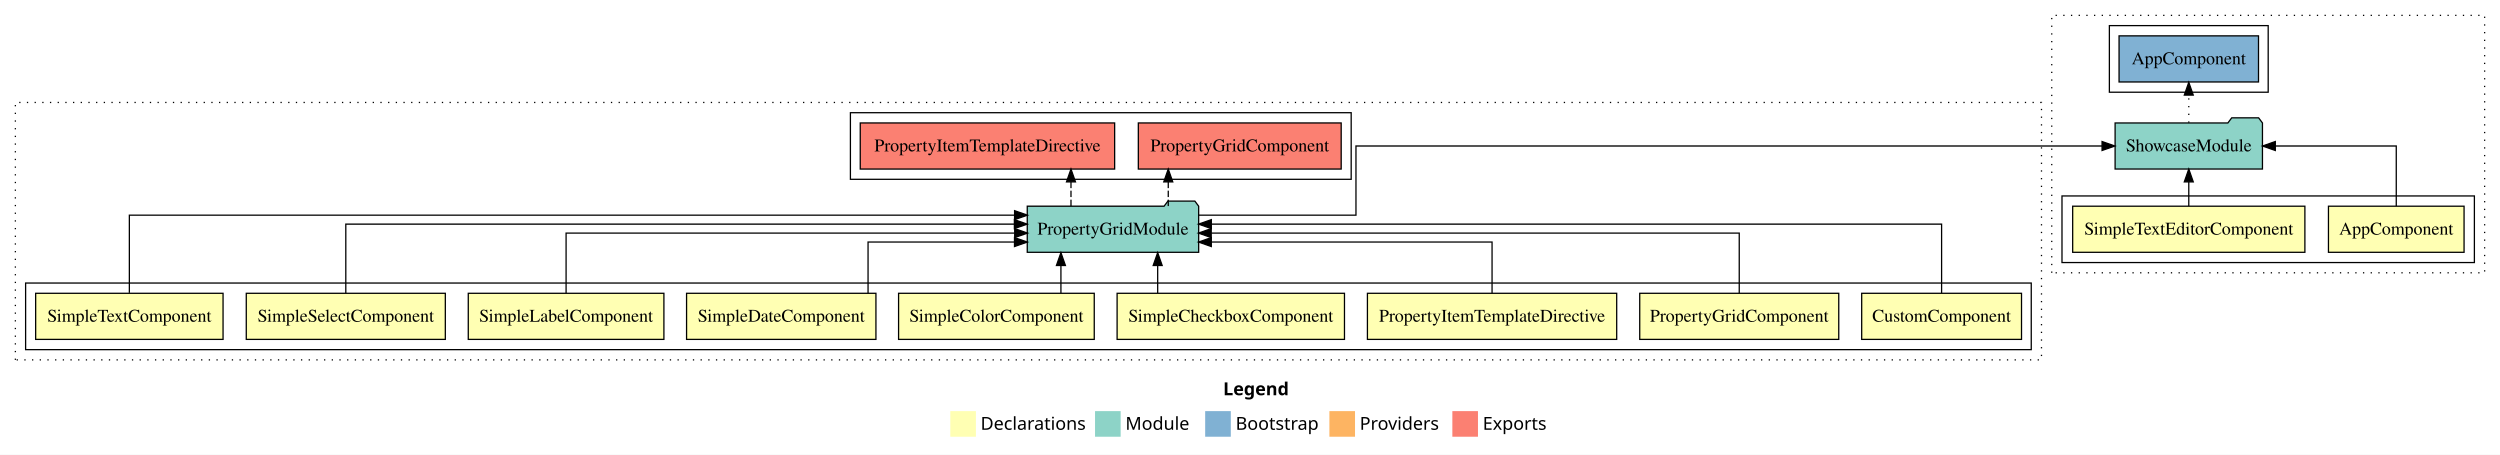
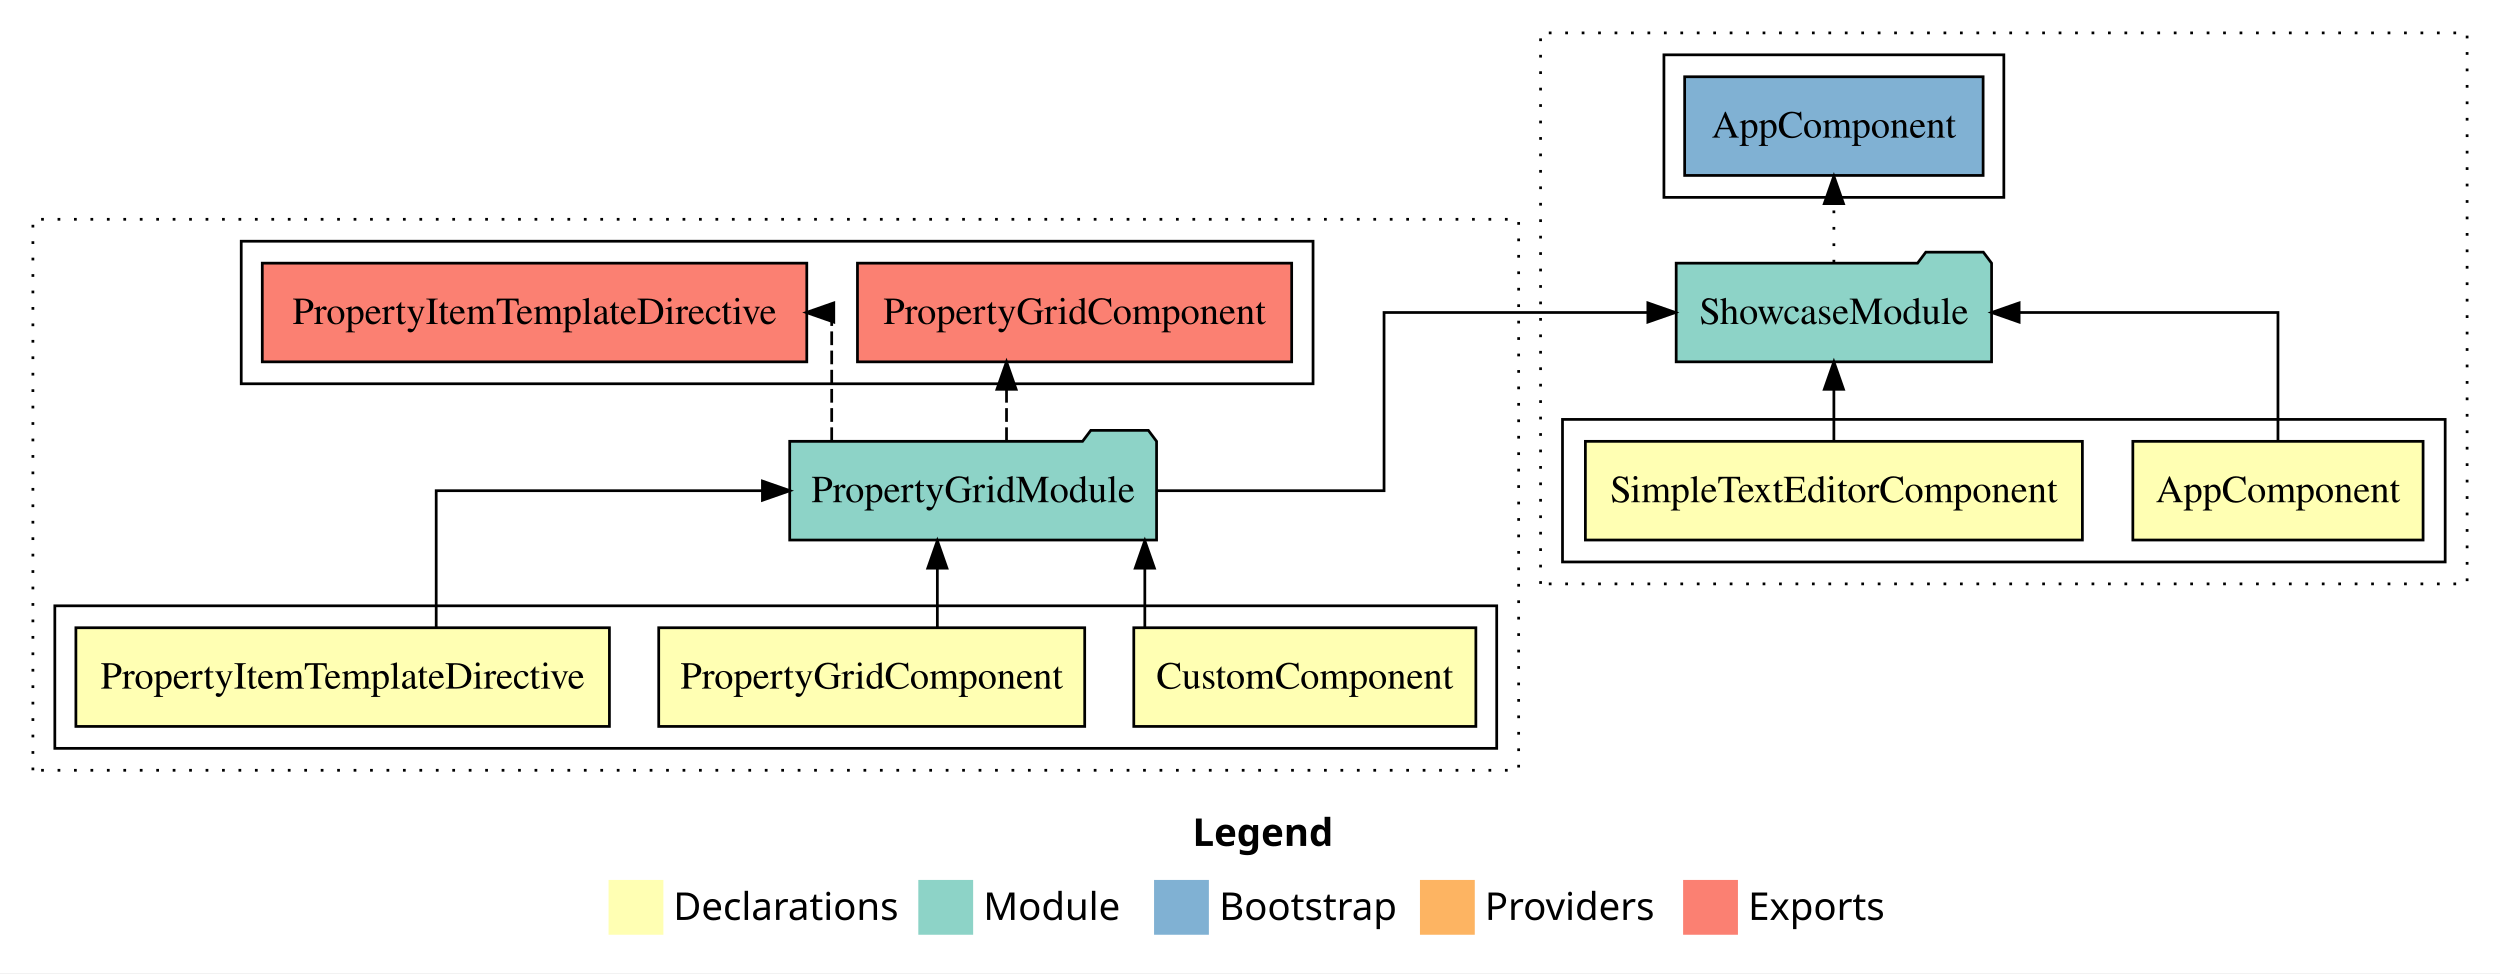
- <svg xmlns="http://www.w3.org/2000/svg" width="1952pt" height="355pt" viewBox="0.00 0.00 1952.00 355.00">
+ <svg xmlns="http://www.w3.org/2000/svg" width="912pt" height="355pt" viewBox="0.00 0.00 912.00 355.00">
  <g id="graph0" class="graph" transform="scale(1 1) rotate(0) translate(4 351)">
-     <polygon fill="#ffffff" stroke="transparent" points="-4,4 -4,-351 1948,-351 1948,4 -4,4" />
-     <text text-anchor="start" x="951.009" y="-42.4" font-family="sans-serif" font-weight="bold" font-size="14.00" fill="#000000">Legend</text>
-     <polygon fill="#ffffb3" stroke="transparent" points="738,-10 738,-30 758,-30 758,-10 738,-10" />
-     <text text-anchor="start" x="761.629" y="-15.4" font-family="sans-serif" font-size="14.00" fill="#000000">  Declarations</text>
-     <polygon fill="#8dd3c7" stroke="transparent" points="851,-10 851,-30 871,-30 871,-10 851,-10" />
-     <text text-anchor="start" x="874.725" y="-15.4" font-family="sans-serif" font-size="14.00" fill="#000000">  Module</text>
-     <polygon fill="#80b1d3" stroke="transparent" points="937,-10 937,-30 957,-30 957,-10 937,-10" />
-     <text text-anchor="start" x="960.781" y="-15.4" font-family="sans-serif" font-size="14.00" fill="#000000">  Bootstrap</text>
-     <polygon fill="#fdb462" stroke="transparent" points="1034,-10 1034,-30 1054,-30 1054,-10 1034,-10" />
-     <text text-anchor="start" x="1057.673" y="-15.4" font-family="sans-serif" font-size="14.00" fill="#000000">  Providers</text>
-     <polygon fill="#fb8072" stroke="transparent" points="1130,-10 1130,-30 1150,-30 1150,-10 1130,-10" />
-     <text text-anchor="start" x="1153.726" y="-15.4" font-family="sans-serif" font-size="14.00" fill="#000000">  Exports</text>
+     <polygon fill="#ffffff" stroke="transparent" points="-4,4 -4,-351 908,-351 908,4 -4,4" />
+     <text text-anchor="start" x="431.009" y="-42.4" font-family="sans-serif" font-weight="bold" font-size="14.00" fill="#000000">Legend</text>
+     <polygon fill="#ffffb3" stroke="transparent" points="218,-10 218,-30 238,-30 238,-10 218,-10" />
+     <text text-anchor="start" x="241.629" y="-15.4" font-family="sans-serif" font-size="14.00" fill="#000000">  Declarations</text>
+     <polygon fill="#8dd3c7" stroke="transparent" points="331,-10 331,-30 351,-30 351,-10 331,-10" />
+     <text text-anchor="start" x="354.725" y="-15.4" font-family="sans-serif" font-size="14.00" fill="#000000">  Module</text>
+     <polygon fill="#80b1d3" stroke="transparent" points="417,-10 417,-30 437,-30 437,-10 417,-10" />
+     <text text-anchor="start" x="440.781" y="-15.4" font-family="sans-serif" font-size="14.00" fill="#000000">  Bootstrap</text>
+     <polygon fill="#fdb462" stroke="transparent" points="514,-10 514,-30 534,-30 534,-10 514,-10" />
+     <text text-anchor="start" x="537.673" y="-15.4" font-family="sans-serif" font-size="14.00" fill="#000000">  Providers</text>
+     <polygon fill="#fb8072" stroke="transparent" points="610,-10 610,-30 630,-30 630,-10 610,-10" />
+     <text text-anchor="start" x="633.726" y="-15.4" font-family="sans-serif" font-size="14.00" fill="#000000">  Exports</text>
    <g id="clust1" class="cluster">
-       <polygon fill="none" stroke="#000000" stroke-dasharray="1,5" points="8,-70 8,-271 1590,-271 1590,-70 8,-70" />
+       <polygon fill="none" stroke="#000000" stroke-dasharray="1,5" points="8,-70 8,-271 550,-271 550,-70 8,-70" />
    </g>
    <g id="clust2" class="cluster">
-       <polygon fill="none" stroke="#000000" points="16,-78 16,-130 1582,-130 1582,-78 16,-78" />
+       <polygon fill="none" stroke="#000000" points="16,-78 16,-130 542,-130 542,-78 16,-78" />
    </g>
-     <g id="clust13" class="cluster">
-       <polygon fill="none" stroke="#000000" points="660,-211 660,-263 1051,-263 1051,-211 660,-211" />
+     <g id="clust7" class="cluster">
+       <polygon fill="none" stroke="#000000" points="84,-211 84,-263 475,-263 475,-211 84,-211" />
+     </g>
+     <g id="clust10" class="cluster">
+       <polygon fill="none" stroke="#000000" stroke-dasharray="1,5" points="558,-138 558,-339 896,-339 896,-138 558,-138" />
+     </g>
+     <g id="clust11" class="cluster">
+       <polygon fill="none" stroke="#000000" points="566,-146 566,-198 888,-198 888,-146 566,-146" />
    </g>
    <g id="clust16" class="cluster">
-       <polygon fill="none" stroke="#000000" stroke-dasharray="1,5" points="1598,-138 1598,-339 1936,-339 1936,-138 1598,-138" />
-     </g>
-     <g id="clust17" class="cluster">
-       <polygon fill="none" stroke="#000000" points="1606,-146 1606,-198 1928,-198 1928,-146 1606,-146" />
-     </g>
-     <g id="clust22" class="cluster">
-       <polygon fill="none" stroke="#000000" points="1643,-279 1643,-331 1767,-331 1767,-279 1643,-279" />
+       <polygon fill="none" stroke="#000000" points="603,-279 603,-331 727,-331 727,-279 603,-279" />
    </g>
    <g id="node1" class="node">
-       <polygon fill="#ffffb3" stroke="#000000" points="1574.395,-122 1449.605,-122 1449.605,-86 1574.395,-86 1574.395,-122" />
-       <text text-anchor="middle" x="1512" y="-99.8" font-family="Times,serif" font-size="14.00" fill="#000000">CustomComponent</text>
+       <polygon fill="#ffffb3" stroke="#000000" points="534.395,-122 409.605,-122 409.605,-86 534.395,-86 534.395,-122" />
+       <text text-anchor="middle" x="472" y="-99.8" font-family="Times,serif" font-size="14.00" fill="#000000">CustomComponent</text>
+     </g>
+     <g id="node4" class="node">
+       <polygon fill="#8dd3c7" stroke="#000000" points="417.917,-190 414.917,-194 393.917,-194 390.917,-190 284.083,-190 284.083,-154 417.917,-154 417.917,-190" />
+       <text text-anchor="middle" x="351" y="-167.8" font-family="Times,serif" font-size="14.00" fill="#000000">PropertyGridModule</text>
+     </g>
+     <g id="edge1" class="edge">
+       <path fill="none" stroke="#000000" d="M413.63,-122.223C413.63,-122.223 413.63,-143.727 413.63,-143.727" />
+       <polygon fill="#000000" stroke="#000000" points="410.13,-143.727 413.63,-153.727 417.13,-143.727 410.13,-143.727" />
+     </g>
+     <g id="node2" class="node">
+       <polygon fill="#ffffb3" stroke="#000000" points="391.699,-122 236.301,-122 236.301,-86 391.699,-86 391.699,-122" />
+       <text text-anchor="middle" x="314" y="-99.8" font-family="Times,serif" font-size="14.00" fill="#000000">PropertyGridComponent</text>
+     </g>
+     <g id="edge2" class="edge">
+       <path fill="none" stroke="#000000" d="M337.946,-122.223C337.946,-122.223 337.946,-143.727 337.946,-143.727" />
+       <polygon fill="#000000" stroke="#000000" points="334.446,-143.727 337.946,-153.727 341.446,-143.727 334.446,-143.727" />
+     </g>
+     <g id="node3" class="node">
+       <polygon fill="#ffffb3" stroke="#000000" points="218.316,-122 23.683,-122 23.683,-86 218.316,-86 218.316,-122" />
+       <text text-anchor="middle" x="121" y="-99.8" font-family="Times,serif" font-size="14.00" fill="#000000">PropertyItemTemplateDirective</text>
+     </g>
+     <g id="edge3" class="edge">
+       <path fill="none" stroke="#000000" d="M155.125,-122.223C155.125,-142.365 155.125,-172 155.125,-172 155.125,-172 274.139,-172 274.139,-172" />
+       <polygon fill="#000000" stroke="#000000" points="274.139,-175.5 284.139,-172 274.139,-168.5 274.139,-175.5" />
+     </g>
+     <g id="node5" class="node">
+       <polygon fill="#fb8072" stroke="#000000" points="467.2,-255 308.8,-255 308.8,-219 467.2,-219 467.2,-255" />
+       <text text-anchor="middle" x="388" y="-232.8" font-family="Times,serif" font-size="14.00" fill="#000000">PropertyGridComponent </text>
+     </g>
+     <g id="edge4" class="edge">
+       <path fill="none" stroke="#000000" stroke-dasharray="5,2" d="M363.179,-190.106C363.179,-190.106 363.179,-208.991 363.179,-208.991" />
+       <polygon fill="#000000" stroke="#000000" points="359.679,-208.991 363.179,-218.991 366.679,-208.991 359.679,-208.991" />
+     </g>
+     <g id="node6" class="node">
+       <polygon fill="#fb8072" stroke="#000000" points="290.317,-255 91.683,-255 91.683,-219 290.317,-219 290.317,-255" />
+       <text text-anchor="middle" x="191" y="-232.8" font-family="Times,serif" font-size="14.00" fill="#000000">PropertyItemTemplateDirective </text>
+     </g>
+     <g id="edge5" class="edge">
+       <path fill="none" stroke="#000000" stroke-dasharray="5,2" d="M299.404,-190.106C299.404,-209.339 299.404,-237 299.404,-237 299.404,-237 298.48,-237 298.48,-237" />
+       <polygon fill="#000000" stroke="#000000" points="300.162,-233.5 290.162,-237 300.162,-240.5 300.162,-233.5" />
+     </g>
+     <g id="node9" class="node">
+       <polygon fill="#8dd3c7" stroke="#000000" points="722.528,-255 719.528,-259 698.528,-259 695.528,-255 607.472,-255 607.472,-219 722.528,-219 722.528,-255" />
+       <text text-anchor="middle" x="665" y="-232.8" font-family="Times,serif" font-size="14.00" fill="#000000">ShowcaseModule</text>
+     </g>
+     <g id="edge8" class="edge">
+       <path fill="none" stroke="#000000" d="M418.058,-172C457.969,-172 500.899,-172 500.899,-172 500.899,-172 500.899,-237 500.899,-237 500.899,-237 597.144,-237 597.144,-237" />
+       <polygon fill="#000000" stroke="#000000" points="597.144,-240.5 607.144,-237 597.144,-233.5 597.144,-240.5" />
+     </g>
+     <g id="node7" class="node">
+       <polygon fill="#ffffb3" stroke="#000000" points="879.94,-190 774.06,-190 774.06,-154 879.94,-154 879.94,-190" />
+       <text text-anchor="middle" x="827" y="-167.8" font-family="Times,serif" font-size="14.00" fill="#000000">AppComponent</text>
+     </g>
+     <g id="edge6" class="edge">
+       <path fill="none" stroke="#000000" d="M827,-190.106C827,-209.339 827,-237 827,-237 827,-237 732.571,-237 732.571,-237" />
+       <polygon fill="#000000" stroke="#000000" points="732.571,-233.5 722.571,-237 732.571,-240.5 732.571,-233.5" />
+     </g>
+     <g id="node8" class="node">
+       <polygon fill="#ffffb3" stroke="#000000" points="755.654,-190 574.346,-190 574.346,-154 755.654,-154 755.654,-190" />
+       <text text-anchor="middle" x="665" y="-167.8" font-family="Times,serif" font-size="14.00" fill="#000000">SimpleTextEditorComponent</text>
+     </g>
+     <g id="edge7" class="edge">
+       <path fill="none" stroke="#000000" d="M665,-190.106C665,-190.106 665,-208.991 665,-208.991" />
+       <polygon fill="#000000" stroke="#000000" points="661.5,-208.991 665,-218.991 668.5,-208.991 661.5,-208.991" />
    </g>
    <g id="node10" class="node">
-       <polygon fill="#8dd3c7" stroke="#000000" points="931.917,-190 928.917,-194 907.917,-194 904.917,-190 798.083,-190 798.083,-154 931.917,-154 931.917,-190" />
-       <text text-anchor="middle" x="865" y="-167.8" font-family="Times,serif" font-size="14.00" fill="#000000">PropertyGridModule</text>
-     </g>
-     <g id="edge1" class="edge">
-       <path fill="none" stroke="#000000" d="M1512,-122.169C1512,-143.498 1512,-176 1512,-176 1512,-176 941.803,-176 941.803,-176" />
-       <polygon fill="#000000" stroke="#000000" points="941.803,-172.5 931.803,-176 941.803,-179.5 941.803,-172.5" />
-     </g>
-     <g id="node2" class="node">
-       <polygon fill="#ffffb3" stroke="#000000" points="1431.699,-122 1276.301,-122 1276.301,-86 1431.699,-86 1431.699,-122" />
-       <text text-anchor="middle" x="1354" y="-99.8" font-family="Times,serif" font-size="14.00" fill="#000000">PropertyGridComponent</text>
-     </g>
-     <g id="edge2" class="edge">
-       <path fill="none" stroke="#000000" d="M1354,-122.106C1354,-141.339 1354,-169 1354,-169 1354,-169 941.713,-169 941.713,-169" />
-       <polygon fill="#000000" stroke="#000000" points="941.713,-165.5 931.713,-169 941.713,-172.5 941.713,-165.5" />
-     </g>
-     <g id="node3" class="node">
-       <polygon fill="#ffffb3" stroke="#000000" points="1258.316,-122 1063.684,-122 1063.684,-86 1258.316,-86 1258.316,-122" />
-       <text text-anchor="middle" x="1161" y="-99.8" font-family="Times,serif" font-size="14.00" fill="#000000">PropertyItemTemplateDirective</text>
-     </g>
-     <g id="edge3" class="edge">
-       <path fill="none" stroke="#000000" d="M1161,-122.034C1161,-139.06 1161,-162 1161,-162 1161,-162 941.797,-162 941.797,-162" />
-       <polygon fill="#000000" stroke="#000000" points="941.797,-158.5 931.797,-162 941.797,-165.5 941.797,-158.5" />
-     </g>
-     <g id="node4" class="node">
-       <polygon fill="#ffffb3" stroke="#000000" points="1045.767,-122 868.233,-122 868.233,-86 1045.767,-86 1045.767,-122" />
-       <text text-anchor="middle" x="957" y="-99.8" font-family="Times,serif" font-size="14.00" fill="#000000">SimpleCheckboxComponent</text>
-     </g>
-     <g id="edge4" class="edge">
-       <path fill="none" stroke="#000000" d="M899.912,-122.223C899.912,-122.223 899.912,-143.727 899.912,-143.727" />
-       <polygon fill="#000000" stroke="#000000" points="896.412,-143.727 899.912,-153.727 903.412,-143.727 896.412,-143.727" />
-     </g>
-     <g id="node5" class="node">
-       <polygon fill="#ffffb3" stroke="#000000" points="850.389,-122 697.611,-122 697.611,-86 850.389,-86 850.389,-122" />
-       <text text-anchor="middle" x="774" y="-99.8" font-family="Times,serif" font-size="14.00" fill="#000000">SimpleColorComponent</text>
-     </g>
-     <g id="edge5" class="edge">
-       <path fill="none" stroke="#000000" d="M824.368,-122.223C824.368,-122.223 824.368,-143.727 824.368,-143.727" />
-       <polygon fill="#000000" stroke="#000000" points="820.868,-143.727 824.368,-153.727 827.868,-143.727 820.868,-143.727" />
-     </g>
-     <g id="node6" class="node">
-       <polygon fill="#ffffb3" stroke="#000000" points="679.928,-122 532.072,-122 532.072,-86 679.928,-86 679.928,-122" />
-       <text text-anchor="middle" x="606" y="-99.8" font-family="Times,serif" font-size="14.00" fill="#000000">SimpleDateComponent</text>
-     </g>
-     <g id="edge6" class="edge">
-       <path fill="none" stroke="#000000" d="M673.778,-122.034C673.778,-139.06 673.778,-162 673.778,-162 673.778,-162 788.12,-162 788.12,-162" />
-       <polygon fill="#000000" stroke="#000000" points="788.12,-165.5 798.12,-162 788.12,-158.5 788.12,-165.5" />
-     </g>
-     <g id="node7" class="node">
-       <polygon fill="#ffffb3" stroke="#000000" points="514.374,-122 361.626,-122 361.626,-86 514.374,-86 514.374,-122" />
-       <text text-anchor="middle" x="438" y="-99.8" font-family="Times,serif" font-size="14.00" fill="#000000">SimpleLabelComponent</text>
-     </g>
-     <g id="edge7" class="edge">
-       <path fill="none" stroke="#000000" d="M438,-122.106C438,-141.339 438,-169 438,-169 438,-169 788.281,-169 788.281,-169" />
-       <polygon fill="#000000" stroke="#000000" points="788.281,-172.5 798.281,-169 788.281,-165.5 788.281,-172.5" />
-     </g>
-     <g id="node8" class="node">
-       <polygon fill="#ffffb3" stroke="#000000" points="343.709,-122 188.291,-122 188.291,-86 343.709,-86 343.709,-122" />
-       <text text-anchor="middle" x="266" y="-99.8" font-family="Times,serif" font-size="14.00" fill="#000000">SimpleSelectComponent</text>
-     </g>
-     <g id="edge8" class="edge">
-       <path fill="none" stroke="#000000" d="M266,-122.169C266,-143.498 266,-176 266,-176 266,-176 788.031,-176 788.031,-176" />
-       <polygon fill="#000000" stroke="#000000" points="788.031,-179.5 798.031,-176 788.031,-172.5 788.031,-179.5" />
-     </g>
-     <g id="node9" class="node">
-       <polygon fill="#ffffb3" stroke="#000000" points="170.16,-122 23.84,-122 23.84,-86 170.16,-86 170.16,-122" />
-       <text text-anchor="middle" x="97" y="-99.8" font-family="Times,serif" font-size="14.00" fill="#000000">SimpleTextComponent</text>
+       <polygon fill="#80b1d3" stroke="#000000" points="719.439,-323 610.561,-323 610.561,-287 719.439,-287 719.439,-323" />
+       <text text-anchor="middle" x="665" y="-300.8" font-family="Times,serif" font-size="14.00" fill="#000000">AppComponent </text>
    </g>
    <g id="edge9" class="edge">
-       <path fill="none" stroke="#000000" d="M97,-122.323C97,-145.66 97,-183 97,-183 97,-183 788.188,-183 788.188,-183" />
-       <polygon fill="#000000" stroke="#000000" points="788.189,-186.5 798.188,-183 788.188,-179.5 788.189,-186.5" />
-     </g>
-     <g id="node11" class="node">
-       <polygon fill="#fb8072" stroke="#000000" points="1043.199,-255 884.801,-255 884.801,-219 1043.199,-219 1043.199,-255" />
-       <text text-anchor="middle" x="964" y="-232.8" font-family="Times,serif" font-size="14.00" fill="#000000">PropertyGridComponent </text>
-     </g>
-     <g id="edge10" class="edge">
-       <path fill="none" stroke="#000000" stroke-dasharray="5,2" d="M908.179,-190.106C908.179,-190.106 908.179,-208.991 908.179,-208.991" />
-       <polygon fill="#000000" stroke="#000000" points="904.679,-208.991 908.179,-218.991 911.679,-208.991 904.679,-208.991" />
-     </g>
-     <g id="node12" class="node">
-       <polygon fill="#fb8072" stroke="#000000" points="866.317,-255 667.683,-255 667.683,-219 866.317,-219 866.317,-255" />
-       <text text-anchor="middle" x="767" y="-232.8" font-family="Times,serif" font-size="14.00" fill="#000000">PropertyItemTemplateDirective </text>
-     </g>
-     <g id="edge11" class="edge">
-       <path fill="none" stroke="#000000" stroke-dasharray="5,2" d="M832.225,-190.106C832.225,-190.106 832.225,-208.991 832.225,-208.991" />
-       <polygon fill="#000000" stroke="#000000" points="828.725,-208.991 832.225,-218.991 835.725,-208.991 828.725,-208.991" />
-     </g>
-     <g id="node15" class="node">
-       <polygon fill="#8dd3c7" stroke="#000000" points="1762.528,-255 1759.528,-259 1738.528,-259 1735.528,-255 1647.472,-255 1647.472,-219 1762.528,-219 1762.528,-255" />
-       <text text-anchor="middle" x="1705" y="-232.8" font-family="Times,serif" font-size="14.00" fill="#000000">ShowcaseModule</text>
-     </g>
-     <g id="edge14" class="edge">
-       <path fill="none" stroke="#000000" d="M931.894,-183C986.521,-183 1054.738,-183 1054.738,-183 1054.738,-183 1054.738,-237 1054.738,-237 1054.738,-237 1637.294,-237 1637.294,-237" />
-       <polygon fill="#000000" stroke="#000000" points="1637.294,-240.5 1647.294,-237 1637.293,-233.5 1637.294,-240.5" />
-     </g>
-     <g id="node13" class="node">
-       <polygon fill="#ffffb3" stroke="#000000" points="1919.94,-190 1814.06,-190 1814.06,-154 1919.94,-154 1919.94,-190" />
-       <text text-anchor="middle" x="1867" y="-167.8" font-family="Times,serif" font-size="14.00" fill="#000000">AppComponent</text>
-     </g>
-     <g id="edge12" class="edge">
-       <path fill="none" stroke="#000000" d="M1867,-190.106C1867,-209.339 1867,-237 1867,-237 1867,-237 1772.571,-237 1772.571,-237" />
-       <polygon fill="#000000" stroke="#000000" points="1772.571,-233.5 1762.571,-237 1772.571,-240.5 1772.571,-233.5" />
-     </g>
-     <g id="node14" class="node">
-       <polygon fill="#ffffb3" stroke="#000000" points="1795.654,-190 1614.346,-190 1614.346,-154 1795.654,-154 1795.654,-190" />
-       <text text-anchor="middle" x="1705" y="-167.8" font-family="Times,serif" font-size="14.00" fill="#000000">SimpleTextEditorComponent</text>
-     </g>
-     <g id="edge13" class="edge">
-       <path fill="none" stroke="#000000" d="M1705,-190.106C1705,-190.106 1705,-208.991 1705,-208.991" />
-       <polygon fill="#000000" stroke="#000000" points="1701.5,-208.991 1705,-218.991 1708.5,-208.991 1701.5,-208.991" />
-     </g>
-     <g id="node16" class="node">
-       <polygon fill="#80b1d3" stroke="#000000" points="1759.439,-323 1650.561,-323 1650.561,-287 1759.439,-287 1759.439,-323" />
-       <text text-anchor="middle" x="1705" y="-300.8" font-family="Times,serif" font-size="14.00" fill="#000000">AppComponent </text>
-     </g>
-     <g id="edge15" class="edge">
-       <path fill="none" stroke="#000000" stroke-dasharray="1,5" d="M1705,-255.223C1705,-255.223 1705,-276.727 1705,-276.727" />
-       <polygon fill="#000000" stroke="#000000" points="1701.5,-276.727 1705,-286.727 1708.5,-276.727 1701.5,-276.727" />
+       <path fill="none" stroke="#000000" stroke-dasharray="1,5" d="M665,-255.223C665,-255.223 665,-276.727 665,-276.727" />
+       <polygon fill="#000000" stroke="#000000" points="661.5,-276.727 665,-286.727 668.5,-276.727 661.5,-276.727" />
    </g>
  </g>
</svg>
